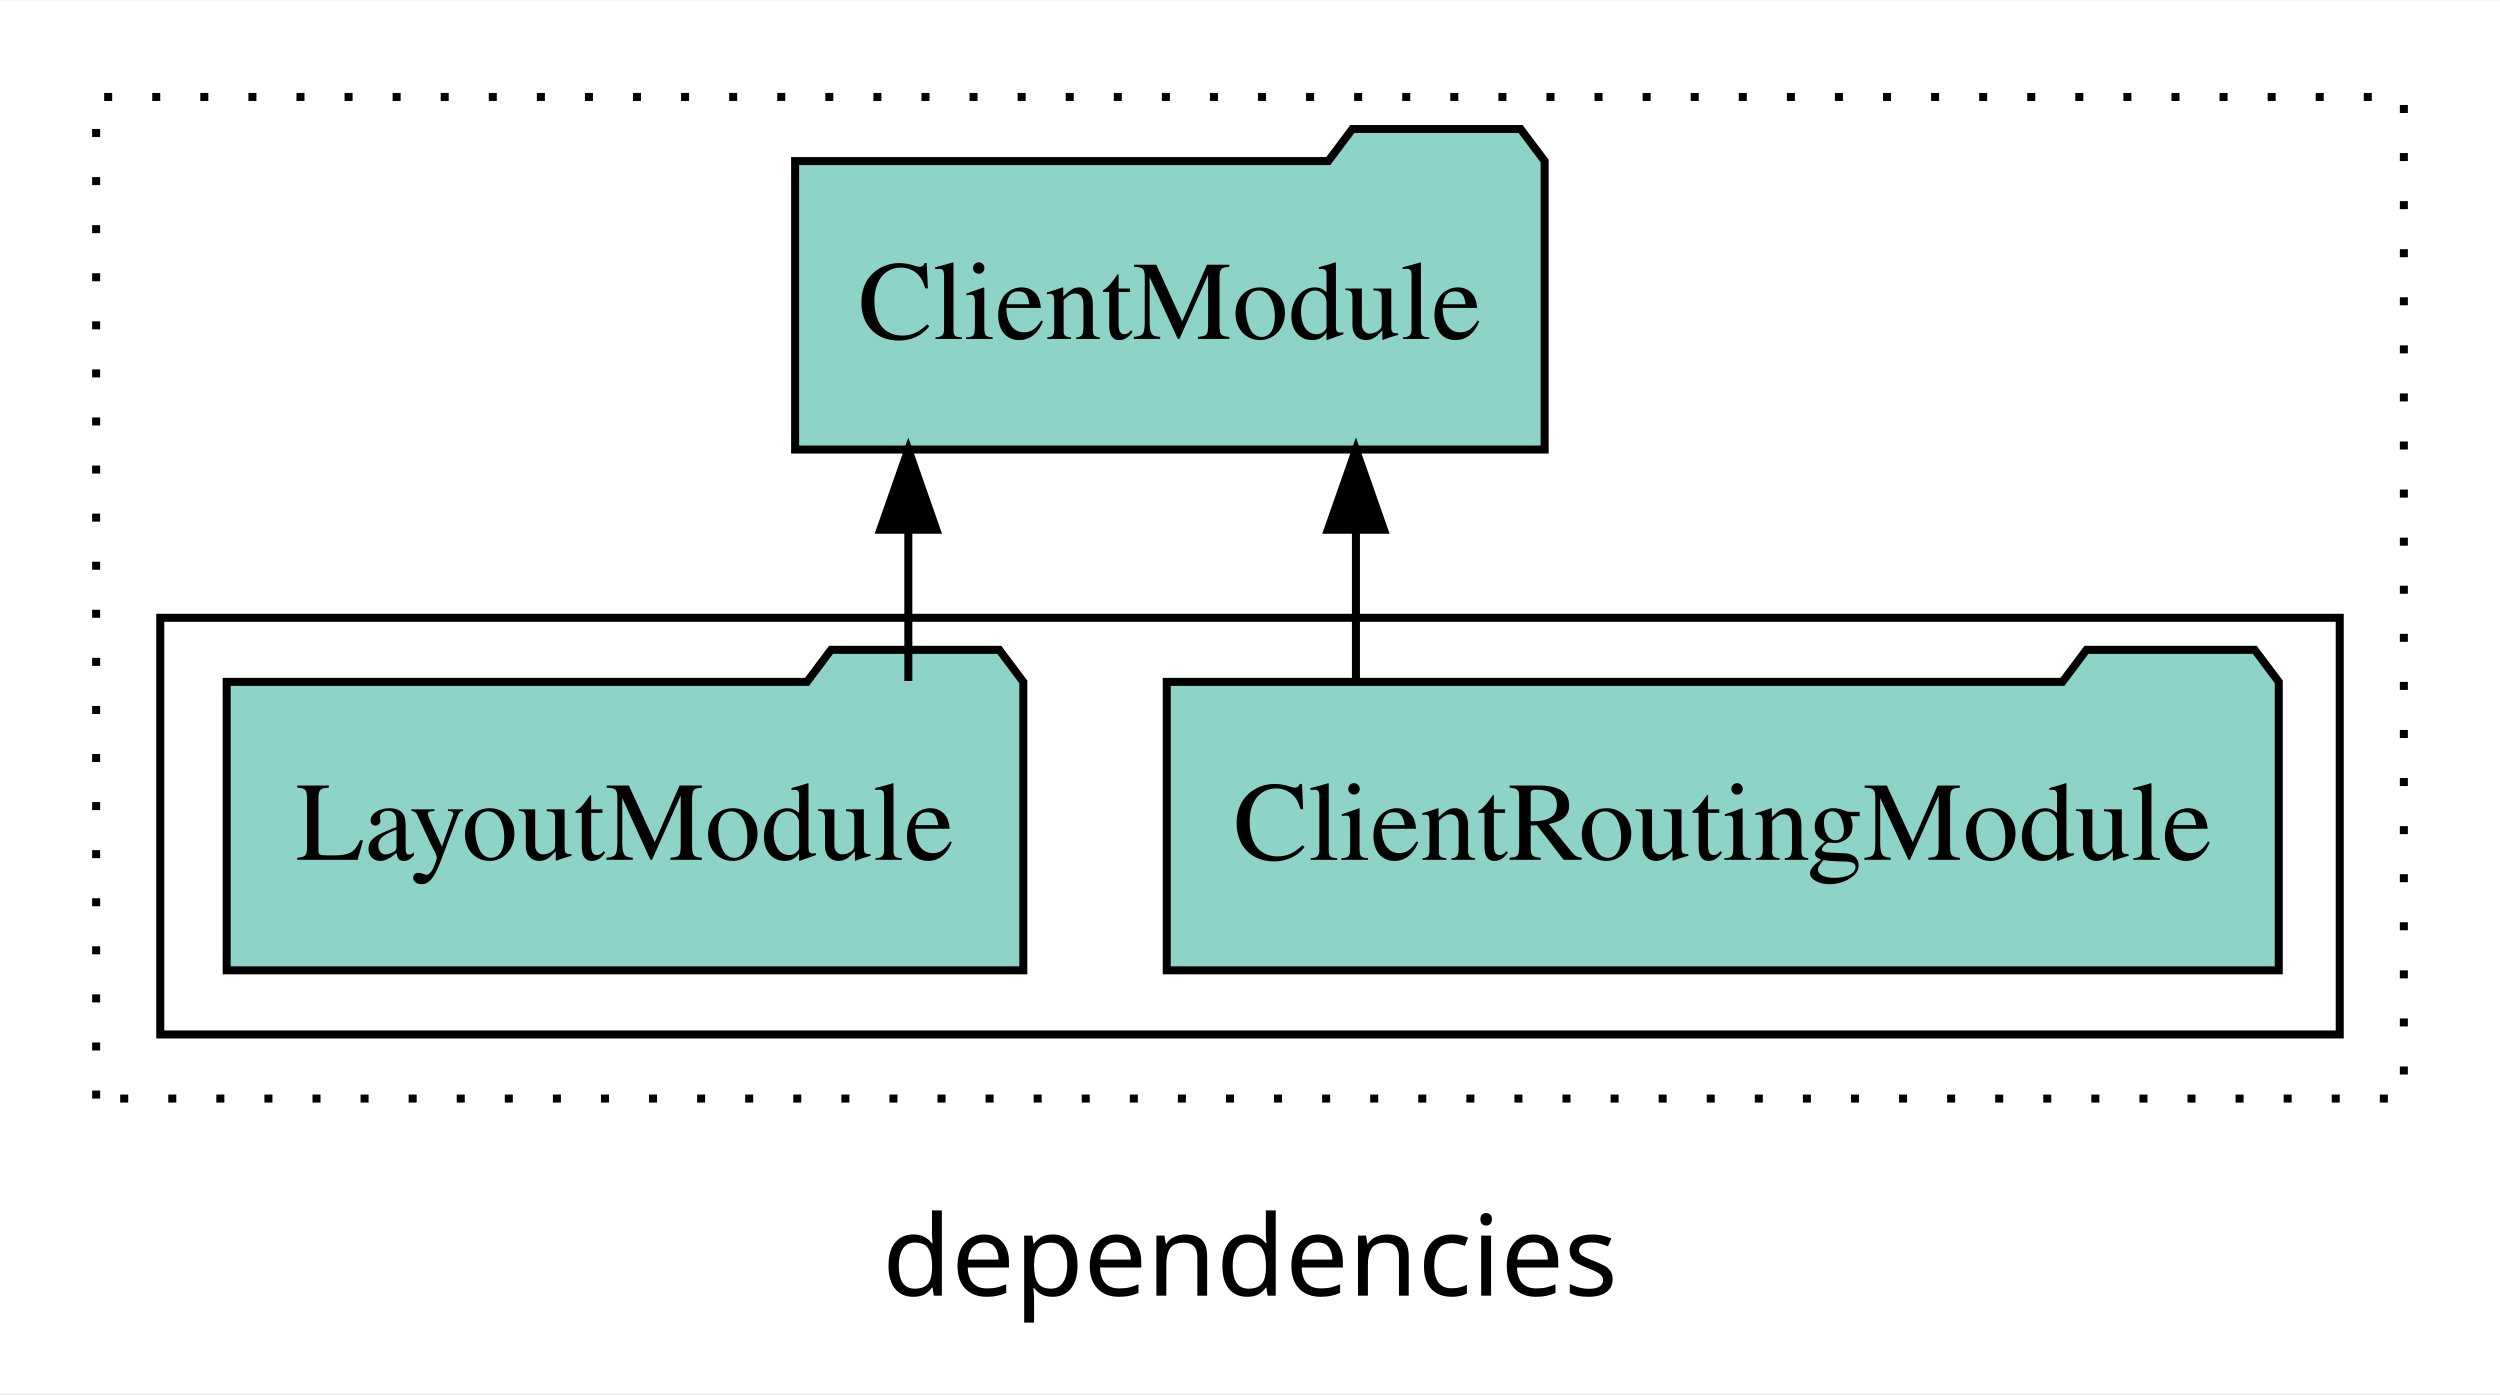
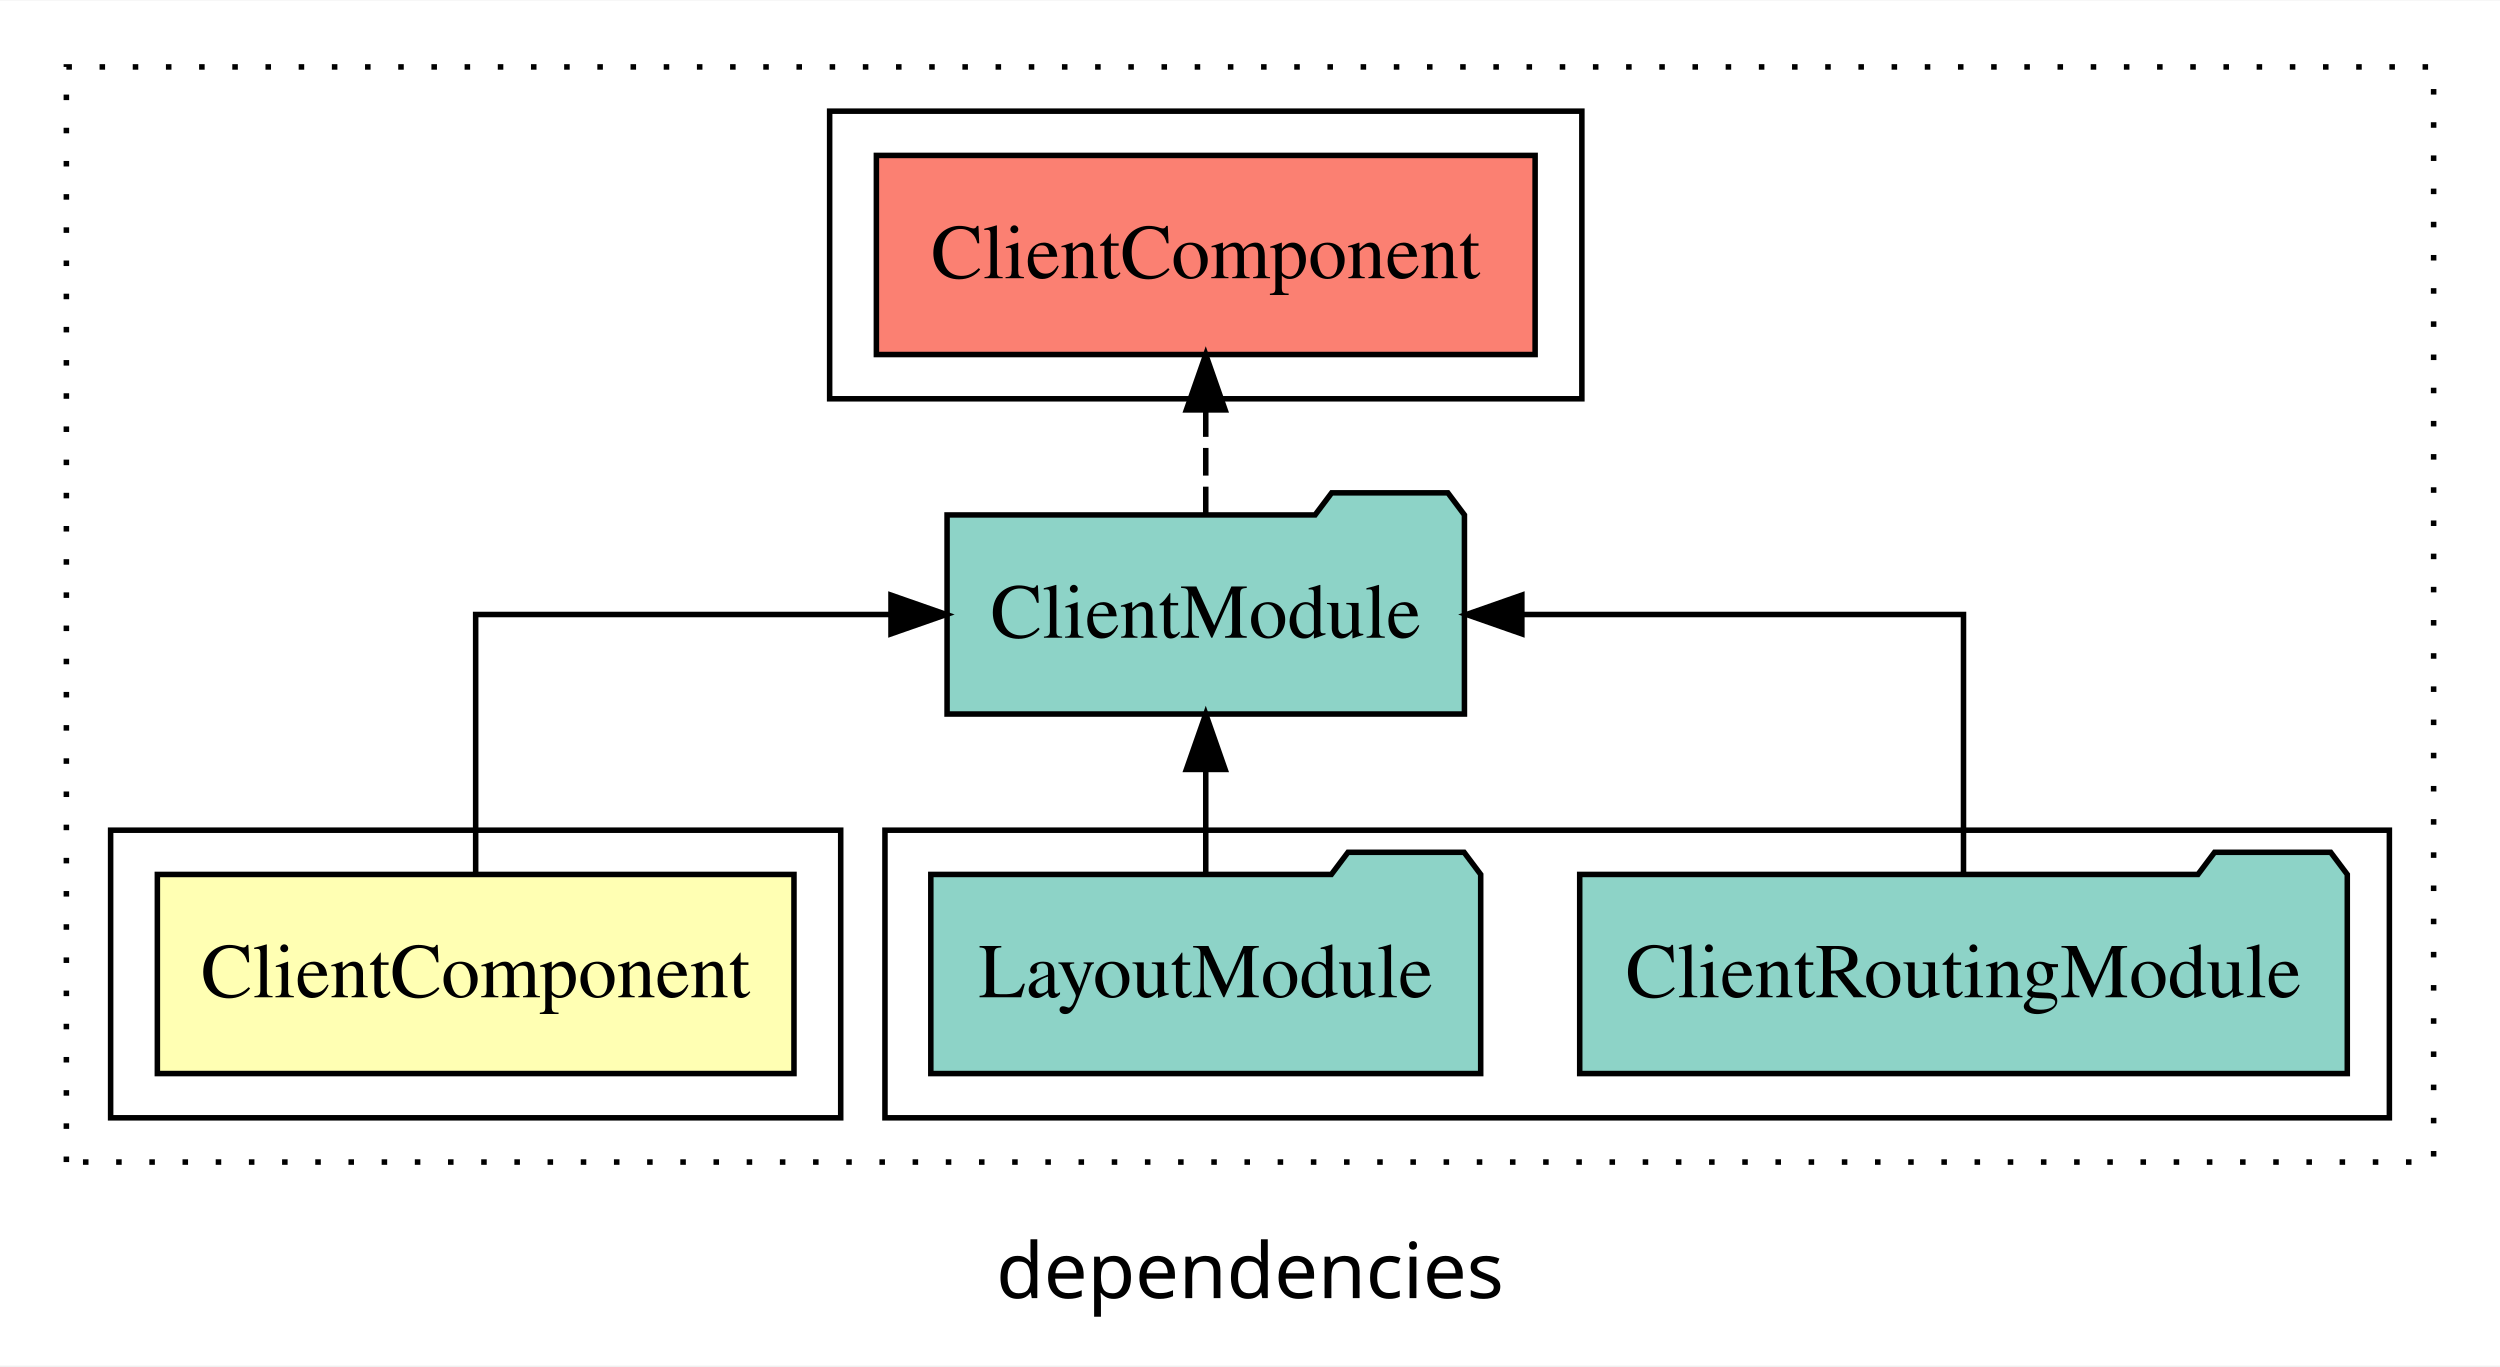
- <svg xmlns="http://www.w3.org/2000/svg" width="312pt" height="174pt" viewBox="0.00 0.00 312.00 173.80">
-   <g id="graph0" class="graph" transform="scale(1 1) rotate(0) translate(4 169.8)">
-     <polygon fill="white" stroke="transparent" points="-4,4 -4,-169.8 308,-169.8 308,4 -4,4" />
-     <text text-anchor="middle" x="152" y="-8.2" font-family="sans-serif" font-size="14.00">dependencies</text>
+ <svg xmlns="http://www.w3.org/2000/svg" width="452pt" height="247pt" viewBox="0.00 0.00 452.00 246.80">
+   <g id="graph0" class="graph" transform="scale(1 1) rotate(0) translate(4 242.8)">
+     <polygon fill="white" stroke="transparent" points="-4,4 -4,-242.8 448,-242.8 448,4 -4,4" />
+     <text text-anchor="middle" x="222" y="-8.2" font-family="sans-serif" font-size="14.00">dependencies</text>
    <g id="clust1" class="cluster">
-       <polygon fill="none" stroke="black" stroke-dasharray="1,5" points="8,-32.8 8,-157.8 296,-157.8 296,-32.8 8,-32.8" />
+       <polygon fill="none" stroke="black" stroke-dasharray="1,5" points="8,-32.8 8,-230.8 436,-230.8 436,-32.8 8,-32.8" />
    </g>
-     <g id="clust3" class="cluster">
-       <polygon fill="none" stroke="black" points="16,-40.8 16,-92.8 288,-92.8 288,-40.8 16,-40.8" />
+     <g id="clust4" class="cluster">
+       <polygon fill="none" stroke="black" points="156,-40.8 156,-92.8 428,-92.8 428,-40.8 156,-40.8" />
+     </g>
+     <g id="clust5" class="cluster">
+       <polygon fill="none" stroke="black" points="146,-170.8 146,-222.8 282,-222.8 282,-170.8 146,-170.8" />
+     </g>
+     <g id="clust2" class="cluster">
+       <polygon fill="none" stroke="black" points="16,-40.8 16,-92.8 148,-92.8 148,-40.8 16,-40.8" />
    </g>
    <g id="node1" class="node">
-       <polygon fill="#8dd3c7" stroke="black" points="280.39,-84.8 277.39,-88.8 256.39,-88.8 253.39,-84.8 141.61,-84.8 141.61,-48.8 280.39,-48.8 280.39,-84.8" />
-       <text text-anchor="middle" x="211" y="-62.6" font-family="Times,serif" font-size="14.00">ClientRoutingModule</text>
+       <polygon fill="#ffffb3" stroke="black" points="139.55,-84.8 24.45,-84.8 24.45,-48.8 139.55,-48.8 139.55,-84.8" />
+       <text text-anchor="middle" x="82" y="-62.6" font-family="Times,serif" font-size="14.00">ClientComponent</text>
+     </g>
+     <g id="node2" class="node">
+       <polygon fill="#8dd3c7" stroke="black" points="260.77,-149.8 257.77,-153.8 236.77,-153.8 233.77,-149.8 167.23,-149.8 167.23,-113.8 260.77,-113.8 260.77,-149.8" />
+       <text text-anchor="middle" x="214" y="-127.6" font-family="Times,serif" font-size="14.00">ClientModule</text>
+     </g>
+     <g id="edge1" class="edge">
+       <path fill="none" stroke="black" d="M82,-84.91C82,-104.14 82,-131.8 82,-131.8 82,-131.8 157.09,-131.8 157.09,-131.8" />
+       <polygon fill="black" stroke="black" points="157.09,-135.3 167.09,-131.8 157.09,-128.3 157.09,-135.3" />
+     </g>
+     <g id="node5" class="node">
+       <polygon fill="#fb8072" stroke="black" points="273.55,-214.8 154.45,-214.8 154.45,-178.8 273.55,-178.8 273.55,-214.8" />
+       <text text-anchor="middle" x="214" y="-192.6" font-family="Times,serif" font-size="14.00">ClientComponent </text>
+     </g>
+     <g id="edge4" class="edge">
+       <path fill="none" stroke="black" stroke-dasharray="5,2" d="M214,-149.91C214,-149.91 214,-168.79 214,-168.79" />
+       <polygon fill="black" stroke="black" points="210.5,-168.79 214,-178.79 217.5,-168.79 210.5,-168.79" />
    </g>
    <g id="node3" class="node">
-       <polygon fill="#8dd3c7" stroke="black" points="188.77,-149.8 185.77,-153.8 164.77,-153.8 161.77,-149.8 95.23,-149.8 95.23,-113.8 188.77,-113.8 188.77,-149.8" />
-       <text text-anchor="middle" x="142" y="-127.6" font-family="Times,serif" font-size="14.00">ClientModule</text>
-     </g>
-     <g id="edge1" class="edge">
-       <path fill="none" stroke="black" d="M165.22,-84.91C165.22,-84.91 165.22,-103.79 165.22,-103.79" />
-       <polygon fill="black" stroke="black" points="161.72,-103.79 165.22,-113.79 168.72,-103.79 161.72,-103.79" />
-     </g>
-     <g id="node2" class="node">
-       <polygon fill="#8dd3c7" stroke="black" points="123.71,-84.8 120.71,-88.8 99.71,-88.8 96.71,-84.8 24.29,-84.8 24.29,-48.8 123.71,-48.8 123.71,-84.8" />
-       <text text-anchor="middle" x="74" y="-62.6" font-family="Times,serif" font-size="14.00">LayoutModule</text>
+       <polygon fill="#8dd3c7" stroke="black" points="420.39,-84.8 417.39,-88.8 396.39,-88.8 393.39,-84.8 281.61,-84.8 281.61,-48.8 420.39,-48.8 420.39,-84.8" />
+       <text text-anchor="middle" x="351" y="-62.6" font-family="Times,serif" font-size="14.00">ClientRoutingModule</text>
    </g>
    <g id="edge2" class="edge">
-       <path fill="none" stroke="black" d="M109.36,-84.91C109.36,-84.91 109.36,-103.79 109.36,-103.79" />
-       <polygon fill="black" stroke="black" points="105.86,-103.79 109.36,-113.79 112.86,-103.79 105.86,-103.79" />
+       <path fill="none" stroke="black" d="M351,-84.91C351,-104.14 351,-131.8 351,-131.8 351,-131.8 271.15,-131.8 271.15,-131.8" />
+       <polygon fill="black" stroke="black" points="271.15,-128.3 261.15,-131.8 271.15,-135.3 271.15,-128.3" />
+     </g>
+     <g id="node4" class="node">
+       <polygon fill="#8dd3c7" stroke="black" points="263.71,-84.8 260.71,-88.8 239.71,-88.8 236.71,-84.8 164.29,-84.8 164.29,-48.8 263.71,-48.8 263.71,-84.8" />
+       <text text-anchor="middle" x="214" y="-62.6" font-family="Times,serif" font-size="14.00">LayoutModule</text>
+     </g>
+     <g id="edge3" class="edge">
+       <path fill="none" stroke="black" d="M214,-84.91C214,-84.91 214,-103.79 214,-103.79" />
+       <polygon fill="black" stroke="black" points="210.5,-103.79 214,-113.79 217.5,-103.79 210.5,-103.79" />
    </g>
  </g>
</svg>
